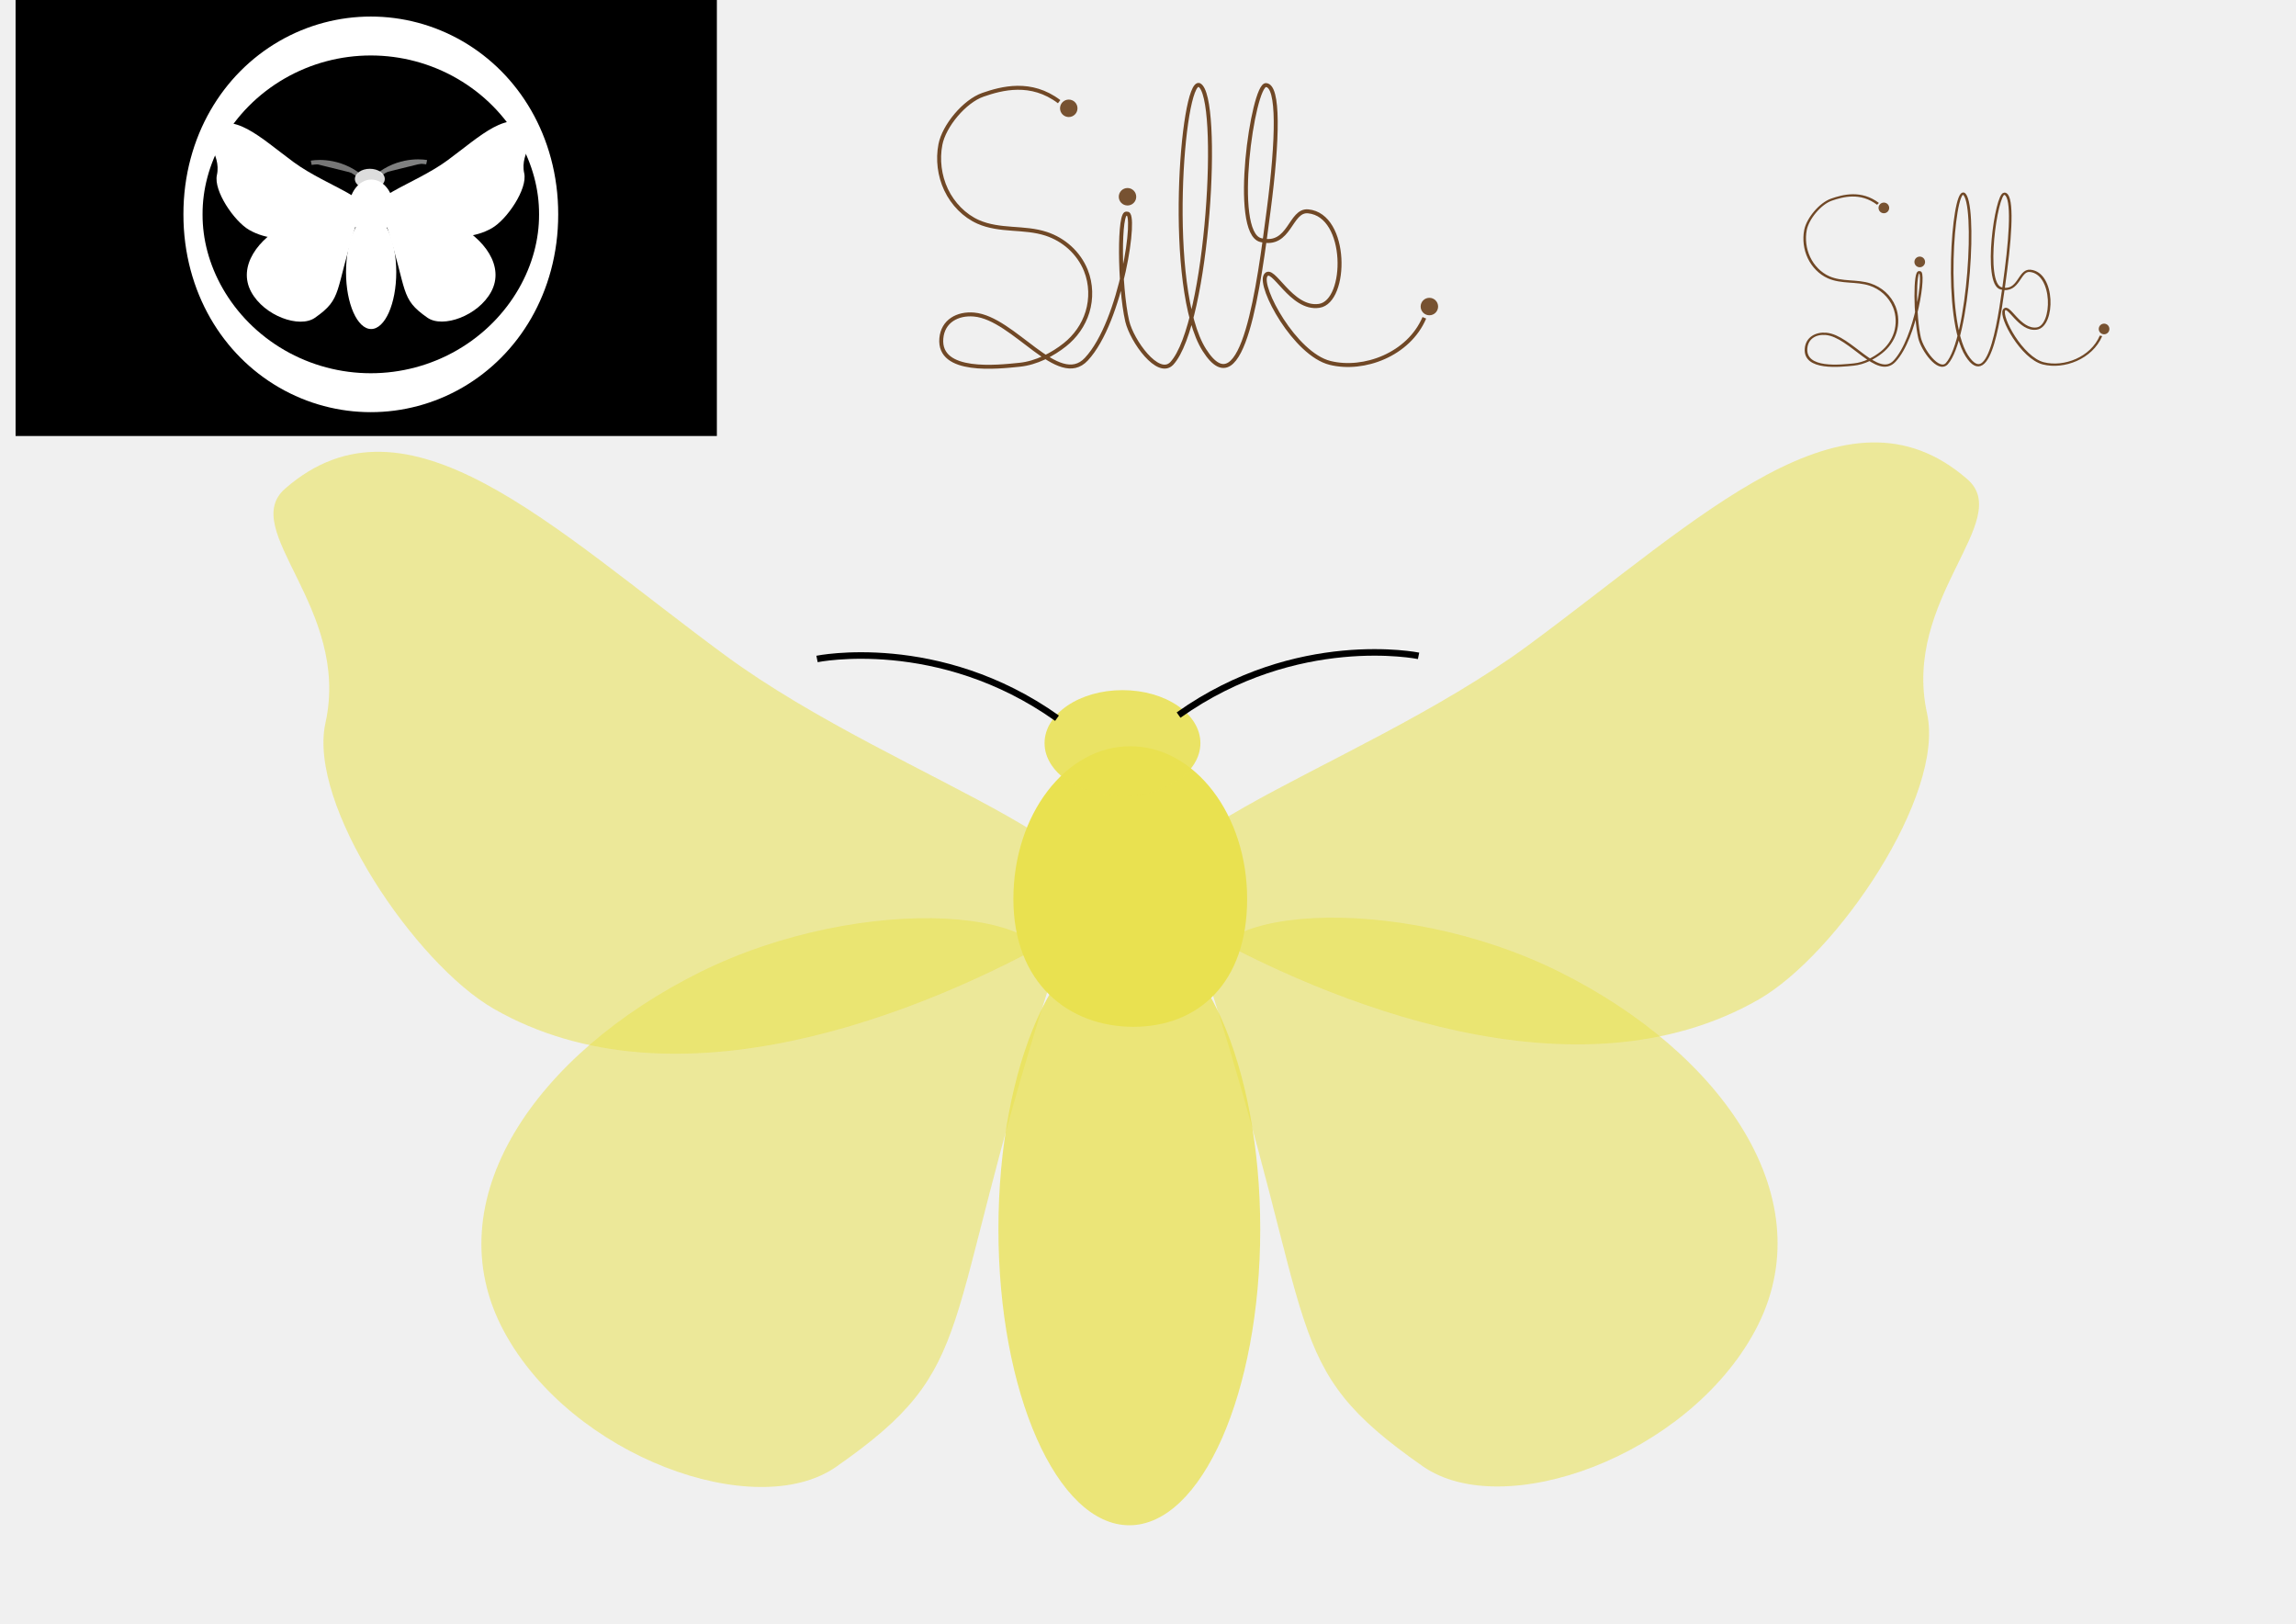
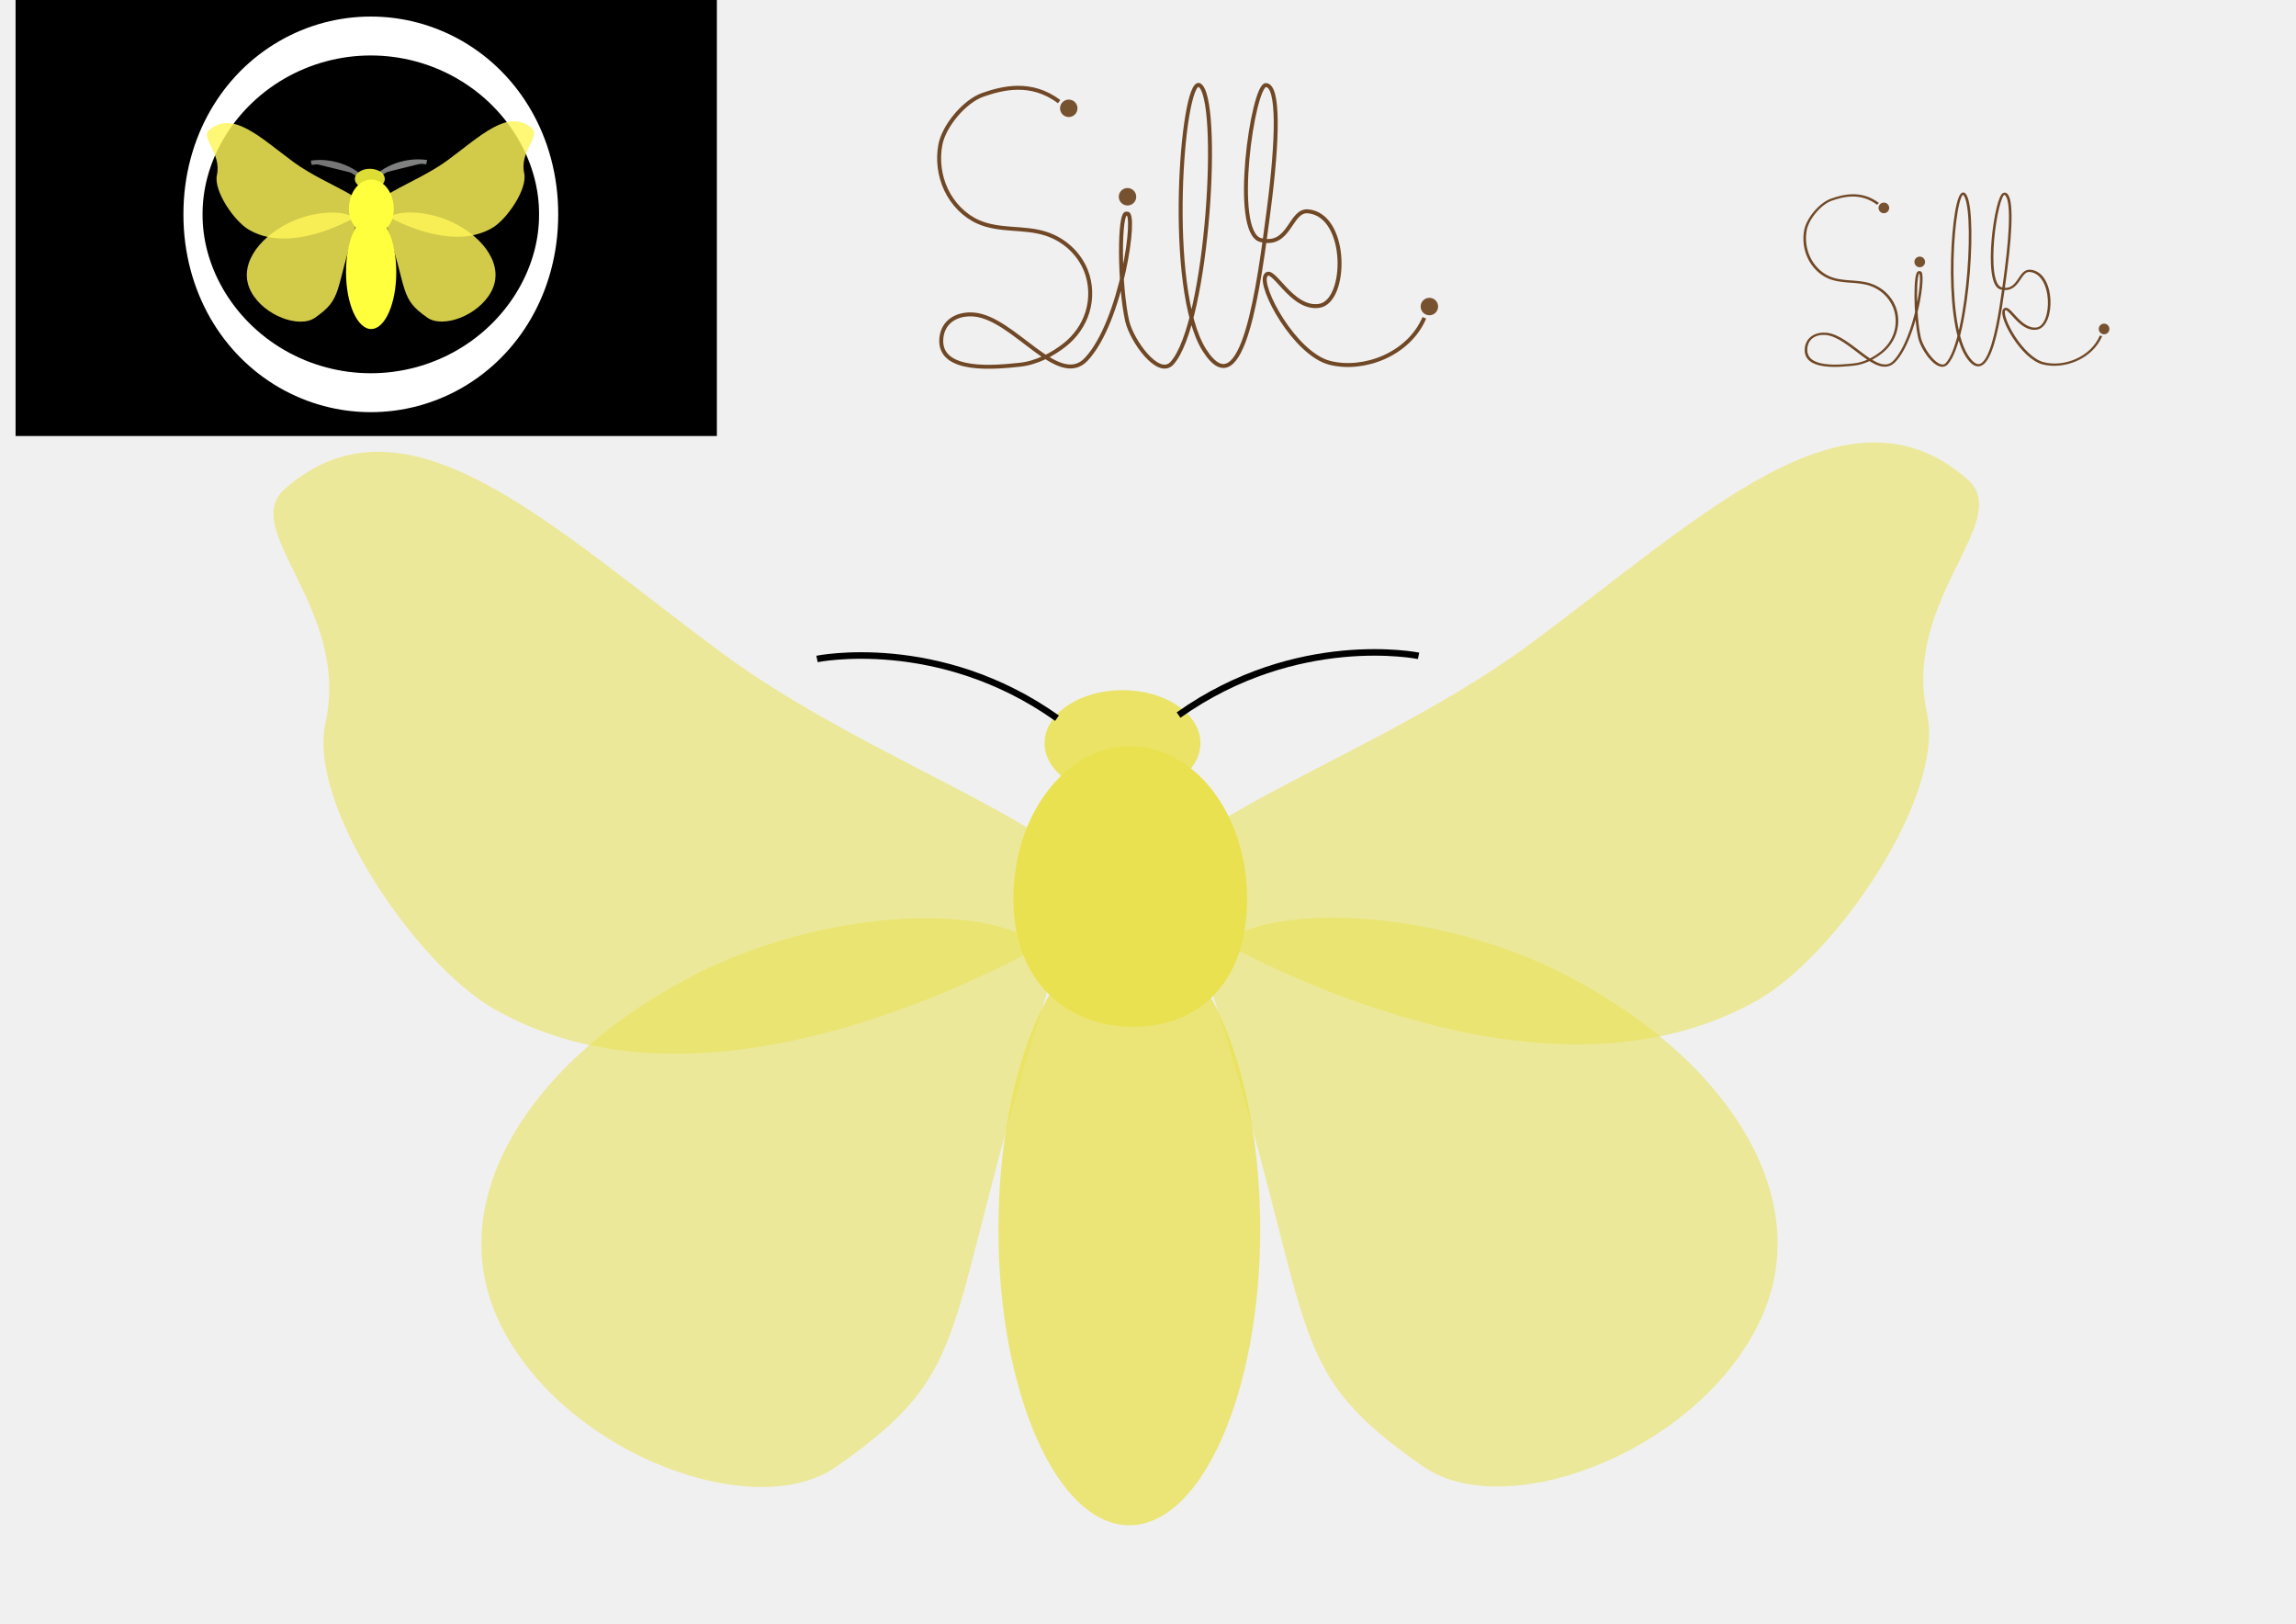
<svg xmlns="http://www.w3.org/2000/svg" width="1052.362" height="744.094" id="svg2" version="1.1">
  <defs id="defs4">
    </defs>
  <g id="layer1" transform="translate(0,-308.2677)">
    <rect style="color:#000000;fill:#000000;fill-opacity:1;fill-rule:nonzero;stroke:none;stroke-width:3.01;marker:none;visibility:visible;display:inline;overflow:visible;enable-background:accumulate" id="rect3781" width="321.429" height="200" x="7.143" y="308.076" />
    <g id="g3809">
      <path id="path3194" d="m 804.335,918.273 c -31.003,57.39 -115.289,87.692 -152.211,61.942 -66.709,-46.523 -46.536,-60.601 -97.659,-220.499 -11.678,-36.526 85.401,-43.279 160.128,-6.149 74.718,37.126 122.281,104.474 89.743,164.706 z" style="opacity:0.545;color:#000000;fill:#e9e150;fill-opacity:1;fill-rule:nonzero;stroke:none;stroke-width:1.087px;marker:none;visibility:visible;display:inline;overflow:visible;enable-background:accumulate" />
      <path id="path3984" d="m 901.763,527.915 c 21.578,18.833 -30.143,54.703 -18.499,107.36 8.297,37.522 -41.281,110.408 -77.111,130.985 -83.272,47.822 -196.553,2.255 -260.332,-33.943 -59.09,-33.536 72.918,-68.125 154.419,-128.155 79.625,-58.647 145.708,-124.963 201.523,-76.247 z" style="opacity:0.545;fill:#e9e150;fill-opacity:1;stroke:none" />
      <path transform="matrix(1.02439,0,0,1.055556,195.6732,145.2334)" d="m 372.857,688.076 c 0,71.008 -26.223,128.571 -58.571,128.571 -32.348,0 -58.571,-57.563 -58.571,-128.571 0,-71.008 26.223,-128.571 58.571,-128.571 32.348,0 58.571,57.563 58.571,128.571 z" id="path4052" style="opacity:0.749;color:#000000;fill:#e9e150;fill-opacity:1;fill-rule:nonzero;stroke:none;stroke-width:1.045px;marker:none;visibility:visible;display:inline;overflow:visible;enable-background:accumulate" />
      <path style="opacity:0.545;color:#000000;fill:#e9e150;fill-opacity:1;fill-rule:nonzero;stroke:none;stroke-width:1.087px;marker:none;visibility:visible;display:inline;overflow:visible;enable-background:accumulate" d="m 231.055,918.506 c 31.003,57.39 115.289,87.692 152.211,61.942 66.709,-46.523 46.536,-60.601 97.659,-220.499 11.678,-36.526 -85.401,-43.279 -160.128,-6.149 -74.718,37.126 -122.281,104.474 -89.743,164.706 z" id="path4059" />
      <path style="opacity:0.545;color:#000000;fill:#e9e150;fill-opacity:1;fill-rule:nonzero;stroke:none;marker:none;visibility:visible;display:inline;overflow:visible;enable-background:accumulate" d="m 130.672,532.201 c -21.578,18.833 30.143,54.703 18.499,107.36 -8.297,37.522 41.281,110.408 77.111,130.985 83.272,47.822 196.553,2.255 260.332,-33.943 C 545.704,703.066 413.696,668.477 332.195,608.448 252.571,549.801 186.487,483.485 130.672,532.201 z" id="path4061" />
      <path id="path4056" d="m 571.624,720.251 c 0,38.66 -22.556,58.571 -52.143,58.571 -29.587,0 -55,-19.912 -55,-58.571 0,-38.66 23.985,-70 53.571,-70 29.587,0 53.571,31.34 53.571,70 z" style="color:#000000;fill:#e9e150;fill-opacity:1;fill-rule:nonzero;stroke:none;stroke-width:1.087px;marker:none;visibility:visible;display:inline;overflow:visible;enable-background:accumulate" />
      <path transform="matrix(1.162791,0,0,1.545454,108.3354,-3.919577)" d="m 380,422.362 c 0,8.679 -13.751,15.714 -30.714,15.714 -16.963,0 -30.714,-7.036 -30.714,-15.714 0,-8.679 13.751,-15.714 30.714,-15.714 16.963,0 30.714,7.036 30.714,15.714 z" id="path4145" style="opacity:0.865;color:#000000;fill:#e9e150;fill-opacity:1;fill-rule:nonzero;stroke:none;stroke-width:0.811px;marker:none;visibility:visible;display:inline;overflow:visible;enable-background:accumulate" />
      <path id="path4147" d="m 484.482,637.393 c -54.286,-38.571 -110,-27.143 -110,-27.143 l 0,0" style="fill:none;stroke:#000000;stroke-width:3;stroke-linecap:butt;stroke-linejoin:miter;stroke-miterlimit:4;stroke-opacity:1;stroke-dasharray:none" />
      <path style="fill:none;stroke:#000000;stroke-width:3;stroke-linecap:butt;stroke-linejoin:miter;stroke-miterlimit:4;stroke-opacity:1;stroke-dasharray:none" d="m 540.196,635.965 c 54.286,-38.571 110,-27.143 110,-27.143 l 0,0" id="path4157" />
    </g>
    <path style="fill:none;stroke:#704826;stroke-width:1.815;stroke-linecap:butt;stroke-linejoin:miter;stroke-miterlimit:4;stroke-opacity:1;stroke-dasharray:none" d="m 485.455,354.863 c -12.9,-9.799 -26.405,-6.115 -34.905,-3.173 -8.5,2.942 -17.865,14.259 -19.517,22.807 -1.317,6.816 -0.454,14.272 2.623,20.75 3.077,6.478 8.387,11.903 14.681,14.697 4.949,2.197 10.299,2.753 15.545,3.145 5.247,0.392 10.56,0.658 15.658,2.336 3.914,1.288 7.643,3.409 10.803,6.277 3.16,2.867 5.741,6.484 7.356,10.499 2.46,6.113 2.592,13.015 0.742,19.06 -1.85,6.044 -5.607,11.231 -10.348,14.998 -5.604,4.452 -13.089,8.396 -20.808,9.171 -9.873,0.991 -37.266,4.202 -35.825,-12.116 0.695,-7.876 7.405,-11.556 14.954,-10.902 18.406,1.594 38.703,34.182 51.511,20.457 16.227,-17.39 23.3,-68.041 18.606,-66.661 -3.738,-2.07 -3.586,32.996 0.126,49.255 2.136,9.026 14.15,25.874 20.42,19.358 16.742,-18.161 22.67,-122.425 12.593,-127.599 -7.84,-2.695 -15.414,93.529 2.335,121.454 17.748,27.925 25.135,-30.79 29.463,-63.918 4.328,-33.128 4.765,-57.212 -1.209,-57.5 -5.973,-0.288 -15.962,67.638 -2.42,71.027 13.542,3.389 13.321,-13.965 21.761,-13.166 18.412,1.743 18.073,41.3 5.081,43.302 -12.992,2.002 -21.357,-19.127 -24.594,-13.904 -3.237,5.223 13.412,36.02 29.494,40.046 15.502,3.88 36.129,-3.864 43.262,-20.656" id="path4169" />
    <path style="color:#000000;fill:#704826;fill-opacity:0.941;fill-rule:nonzero;stroke:none;stroke-width:2;marker:none;visibility:visible;display:inline;overflow:visible;enable-background:accumulate" id="path3006" d="m 521.429,89.452 c 0,2.367 -1.919,4.286 -4.286,4.286 -2.367,0 -4.286,-1.919 -4.286,-4.286 0,-2.367 1.919,-4.286 4.286,-4.286 2.367,0 4.286,1.919 4.286,4.286 z" transform="matrix(0.9333334,0,0,0.9333334,7.195539,274.4122)" />
    <path style="color:#000000;fill:#704826;fill-opacity:0.941;fill-rule:nonzero;stroke:none;stroke-width:2;marker:none;visibility:visible;display:inline;overflow:visible;enable-background:accumulate" id="path3006-3" d="m 521.429,89.452 c 0,2.367 -1.919,4.286 -4.286,4.286 -2.367,0 -4.286,-1.919 -4.286,-4.286 0,-2.367 1.919,-4.286 4.286,-4.286 2.367,0 4.286,1.919 4.286,4.286 z" transform="matrix(0.9333334,0,0,0.9333334,34.11901,314.9454)" />
    <path style="color:#000000;fill:#704826;fill-opacity:0.941;fill-rule:nonzero;stroke:none;stroke-width:2;marker:none;visibility:visible;display:inline;overflow:visible;enable-background:accumulate" id="path3006-8" d="m 521.429,89.452 c 0,2.367 -1.919,4.286 -4.286,4.286 -2.367,0 -4.286,-1.919 -4.286,-4.286 0,-2.367 1.919,-4.286 4.286,-4.286 2.367,0 4.286,1.919 4.286,4.286 z" transform="matrix(0.9333334,0,0,0.9333334,172.4812,365.2593)" />
    <g transform="matrix(0.6106597,0,0,0.6106597,564.3229,184.9918)" id="g3854-3">
      <path transform="matrix(0.9065062,-0.4221924,0.3478156,0.7468088,-401.9426,58.06055)" id="path4169-1" d="m 679.124,781.356 c -7.557,-17.393 -21.355,-20.26 -30.302,-21.38 -8.947,-1.119 -22.215,6.535 -27.321,15.094 -4.072,6.825 -6.437,15.472 -6.382,24.177 0.055,8.705 2.577,17.395 7.104,23.695 3.559,4.953 8.174,8.307 12.764,11.427 4.591,3.12 9.295,6.136 13.208,10.594 3.004,3.423 5.489,7.669 7.144,12.443 1.654,4.774 2.466,10.077 2.235,15.323 -0.351,7.987 -3.145,15.65 -7.374,21.353 -4.228,5.703 -9.824,9.485 -15.713,11.2 -6.96,2.027 -15.41,2.531 -22.734,-0.572 -9.369,-3.969 -35.556,-14.474 -27.361,-31.691 3.956,-8.31 11.592,-8.92 18.158,-4.333 16.012,11.186 20.653,57.447 38.058,48.907 22.051,-10.819 49.848,-62.929 45.01,-63.816 -2.515,-4.194 -17.182,34.469 -20.681,54.262 -1.875,11.027 1.903,35.721 10.338,31.765 22.844,-11.404 72.238,-123.093 65.287,-133.95 -5.969,-6.983 -53.46,95.016 -49.161,134.838 4.299,39.823 35.784,-20.999 53.694,-55.233 17.91,-34.234 28.474,-60.512 23.181,-63.89 -5.293,-3.378 -43.026,66.246 -32.18,76.915 10.845,10.669 17.972,-8.54 25.285,-3.335 15.955,11.354 -1.054,54.707 -13.676,50.251 -12.623,-4.455 -11.285,-31.992 -16.425,-27.903 -5.14,4.089 -3.05,46.508 9.829,59.179 12.414,12.214 34.383,14.264 47.938,-0.558" style="fill:none;stroke:#704826;stroke-width:2;stroke-linecap:butt;stroke-linejoin:miter;stroke-miterlimit:4;stroke-opacity:1;stroke-dasharray:none" />
      <path transform="matrix(0.9333334,0,0,0.9333334,7.195539,274.4122)" d="m 521.429,89.452 c 0,2.367 -1.919,4.286 -4.286,4.286 -2.367,0 -4.286,-1.919 -4.286,-4.286 0,-2.367 1.919,-4.286 4.286,-4.286 2.367,0 4.286,1.919 4.286,4.286 z" id="path3006-2" style="color:#000000;fill:#704826;fill-opacity:0.941;fill-rule:nonzero;stroke:none;stroke-width:2;marker:none;visibility:visible;display:inline;overflow:visible;enable-background:accumulate" />
      <path transform="matrix(0.9333334,0,0,0.9333334,34.11901,314.9454)" d="m 521.429,89.452 c 0,2.367 -1.919,4.286 -4.286,4.286 -2.367,0 -4.286,-1.919 -4.286,-4.286 0,-2.367 1.919,-4.286 4.286,-4.286 2.367,0 4.286,1.919 4.286,4.286 z" id="path3006-3-3" style="color:#000000;fill:#704826;fill-opacity:0.941;fill-rule:nonzero;stroke:none;stroke-width:2;marker:none;visibility:visible;display:inline;overflow:visible;enable-background:accumulate" />
      <path transform="matrix(0.9333334,0,0,0.9333334,172.4812,365.2593)" d="m 521.429,89.452 c 0,2.367 -1.919,4.286 -4.286,4.286 -2.367,0 -4.286,-1.919 -4.286,-4.286 0,-2.367 1.919,-4.286 4.286,-4.286 2.367,0 4.286,1.919 4.286,4.286 z" id="path3006-8-2" style="color:#000000;fill:#704826;fill-opacity:0.941;fill-rule:nonzero;stroke:none;stroke-width:2;marker:none;visibility:visible;display:inline;overflow:visible;enable-background:accumulate" />
    </g>
-     <g id="g3890">
-       <path id="path3194-7" d="m 225.126,441.977 c -5.949,11.012 -22.121,16.826 -29.206,11.885 -12.8,-8.927 -8.929,-11.628 -18.739,-42.309 -2.241,-7.009 16.387,-8.304 30.725,-1.18 14.337,7.124 23.463,20.046 17.22,31.604 z" style="color:#000000;fill:#ffffff;fill-opacity:1;fill-rule:nonzero;stroke:none;stroke-width:5.606;marker:none;visibility:visible;display:inline;overflow:visible;enable-background:accumulate" />
-       <path id="path3984-8" d="m 243.821,367.076 c 4.14,3.614 -5.784,10.496 -3.55,20.6 1.592,7.2 -7.921,21.185 -14.796,25.133 -15.978,9.176 -37.714,0.433 -49.952,-6.513 -11.338,-6.435 13.991,-13.072 29.63,-24.59 15.278,-11.253 27.958,-23.978 38.668,-14.63 z" style="fill:#ffffff;fill-opacity:1;stroke:none" />
-       <path transform="matrix(0.1965588,0,0,0.2025387,108.3369,293.6471)" d="m 372.857,688.076 a 58.571,128.571 0 1 1 -117.143,0 58.571,128.571 0 1 1 117.143,0 z" id="path4052-2" style="color:#000000;fill:#ffffff;fill-opacity:1;fill-rule:nonzero;stroke:none;stroke-width:28.097;marker:none;visibility:visible;display:inline;overflow:visible;enable-background:accumulate" />
-       <path style="color:#000000;fill:#ffffff;fill-opacity:1;fill-rule:nonzero;stroke:none;stroke-width:5.606;marker:none;visibility:visible;display:inline;overflow:visible;enable-background:accumulate" d="m 115.126,442.022 c 5.949,11.012 22.121,16.826 29.206,11.885 12.8,-8.927 8.929,-11.628 18.739,-42.309 2.241,-7.009 -16.387,-8.304 -30.725,-1.18 -14.337,7.124 -23.463,20.046 -17.22,31.604 z" id="path4059-2" />
-       <path style="color:#000000;fill:#ffffff;fill-opacity:1;fill-rule:nonzero;stroke:none;stroke-width:5.606;marker:none;visibility:visible;display:inline;overflow:visible;enable-background:accumulate" d="m 95.865,367.898 c -4.14,3.614 5.784,10.496 3.55,20.6 -1.592,7.2 7.921,21.185 14.796,25.133 15.978,9.176 37.714,0.433 49.952,-6.513 11.338,-6.435 -13.991,-13.072 -29.63,-24.59 -15.278,-11.253 -27.958,-23.978 -38.668,-14.63 z" id="path4061-8" />
-       <path id="path4056-8" d="m 180.474,403.981 c 0,7.418 -4.328,11.239 -10.005,11.239 -5.677,0 -10.553,-3.821 -10.553,-11.239 0,-7.418 4.602,-13.432 10.279,-13.432 5.677,0 10.279,6.013 10.279,13.432 z" style="color:#000000;fill:#ffffff;fill-opacity:1;fill-rule:nonzero;stroke:none;stroke-width:5.606;marker:none;visibility:visible;display:inline;overflow:visible;enable-background:accumulate" />
-       <path transform="matrix(0.2231149,0,0,0.29654,91.57861,265.0278)" d="m 380,422.362 a 30.714,15.714 0 1 1 -61.429,0 30.714,15.714 0 1 1 61.429,0 z" id="path4145-0" style="opacity:0.865;color:#000000;fill:#ffffff;fill-opacity:1;fill-rule:nonzero;stroke:none;stroke-width:21.795;marker:none;visibility:visible;display:inline;overflow:visible;enable-background:accumulate" />
-       <path id="path4147-7" d="m 163.753,388.082 c -10.416,-7.401 -21.107,-5.208 -21.107,-5.208 l 0,0" style="fill:#ffffff;stroke:#ffffff;stroke-width:2.006;stroke-linecap:butt;stroke-linejoin:miter;stroke-miterlimit:4;stroke-opacity:1;stroke-dasharray:none;opacity:0.461" />
-       <path style="fill:#ffffff;stroke:#fdffff;stroke-width:2.006;stroke-linecap:butt;stroke-linejoin:miter;stroke-miterlimit:4;stroke-opacity:1;stroke-dasharray:none;opacity:0.503" d="m 174.443,387.808 c 10.416,-7.401 21.107,-5.208 21.107,-5.208 l 0,0" id="path4157-7" />
-       <path transform="matrix(0.6304185,0,0,1.282087,56.03549,277.6218)" d="m 310,100.523 a 129.286,63.571 0 1 1 -258.571,0 129.286,63.571 0 1 1 258.571,0 z" id="path3785" style="color:#000000;fill:none;stroke:#ffffff;stroke-width:13.911;stroke-miterlimit:4;stroke-opacity:1;stroke-dasharray:none;marker:none;visibility:visible;display:inline;overflow:visible;enable-background:accumulate" />
-     </g>
+     <path style="opacity:0.461;fill:#ffffff;stroke:#ffffff;stroke-width:2.006;stroke-linecap:butt;stroke-linejoin:miter;stroke-miterlimit:4;stroke-opacity:1;stroke-dasharray:none" d="m 163.753,388.082 c -10.416,-7.401 -21.107,-5.208 -21.107,-5.208 l 0,0" id="path4147-7" />
+     <path id="path4157-7" d="m 174.443,387.808 c 10.416,-7.401 21.107,-5.208 21.107,-5.208 l 0,0" style="opacity:0.503;fill:#ffffff;stroke:#fdffff;stroke-width:2.006;stroke-linecap:butt;stroke-linejoin:miter;stroke-miterlimit:4;stroke-opacity:1;stroke-dasharray:none" />
+     <path style="color:#000000;fill:none;stroke:#ffffff;stroke-width:13.911;stroke-miterlimit:4;stroke-opacity:1;stroke-dasharray:none;marker:none;visibility:visible;display:inline;overflow:visible;enable-background:accumulate" id="path3785" d="m 310,100.523 a 129.286,63.571 0 1 1 -258.571,0 129.286,63.571 0 1 1 258.571,0 z" transform="matrix(0.6304185,0,0,1.282087,56.03549,277.6218)" />
+     <path style="color:#000000;fill:#fff559;fill-opacity:0.824;fill-rule:nonzero;stroke:none;stroke-width:5.606;marker:none;visibility:visible;display:inline;overflow:visible;enable-background:accumulate" d="m 225.126,441.977 c -5.949,11.012 -22.121,16.826 -29.206,11.885 -12.8,-8.927 -8.929,-11.628 -18.739,-42.309 -2.241,-7.009 16.387,-8.304 30.725,-1.18 14.337,7.124 23.463,20.046 17.22,31.604 z" id="path3194-7" />
+     <path style="fill:#fff559;fill-opacity:0.824;stroke:none" d="m 243.821,367.076 c 4.14,3.614 -5.784,10.496 -3.55,20.6 1.592,7.2 -7.921,21.185 -14.796,25.133 -15.978,9.176 -37.714,0.433 -49.952,-6.513 -11.338,-6.435 13.991,-13.072 29.63,-24.59 15.278,-11.253 27.958,-23.978 38.668,-14.63 z" id="path3984-8" />
+     <path id="path4059-2" d="m 115.126,442.022 c 5.949,11.012 22.121,16.826 29.206,11.885 12.8,-8.927 8.929,-11.628 18.739,-42.309 2.241,-7.009 -16.387,-8.304 -30.725,-1.18 -14.337,7.124 -23.463,20.046 -17.22,31.604 z" style="color:#000000;fill:#fff559;fill-opacity:0.824;fill-rule:nonzero;stroke:none;stroke-width:5.606;marker:none;visibility:visible;display:inline;overflow:visible;enable-background:accumulate" />
+     <path id="path4061-8" d="m 95.865,367.898 c -4.14,3.614 5.784,10.496 3.55,20.6 -1.592,7.2 7.921,21.185 14.796,25.133 15.978,9.176 37.714,0.433 49.952,-6.513 11.338,-6.435 -13.991,-13.072 -29.63,-24.59 -15.278,-11.253 -27.958,-23.978 -38.668,-14.63 z" style="color:#000000;fill:#fff559;fill-opacity:0.824;fill-rule:nonzero;stroke:none;stroke-width:5.606;marker:none;visibility:visible;display:inline;overflow:visible;enable-background:accumulate" />
+     <path style="color:#000000;fill:#ffff3d;fill-opacity:1;fill-rule:nonzero;stroke:none;stroke-width:28.097;marker:none;visibility:visible;display:inline;overflow:visible;enable-background:accumulate" id="path4052-2" d="m 372.857,688.076 a 58.571,128.571 0 1 1 -117.143,0 58.571,128.571 0 1 1 117.143,0 z" transform="matrix(0.1965588,0,0,0.2025387,108.3369,293.6471)" />
+     <path style="color:#000000;fill:#ffff3d;fill-opacity:1;fill-rule:nonzero;stroke:none;stroke-width:5.606;marker:none;visibility:visible;display:inline;overflow:visible;enable-background:accumulate" d="m 180.474,403.981 c 0,7.418 -4.328,11.239 -10.005,11.239 -5.677,0 -10.553,-3.821 -10.553,-11.239 0,-7.418 4.602,-13.432 10.279,-13.432 5.677,0 10.279,6.013 10.279,13.432 z" id="path4056-8" />
+     <path style="opacity:0.865;color:#000000;fill:#ffff3d;fill-opacity:1;fill-rule:nonzero;stroke:none;stroke-width:21.795;marker:none;visibility:visible;display:inline;overflow:visible;enable-background:accumulate" id="path4145-0" d="m 380,422.362 a 30.714,15.714 0 1 1 -61.429,0 30.714,15.714 0 1 1 61.429,0 z" transform="matrix(0.2231149,0,0,0.29654,91.57861,265.0278)" />
  </g>
</svg>
